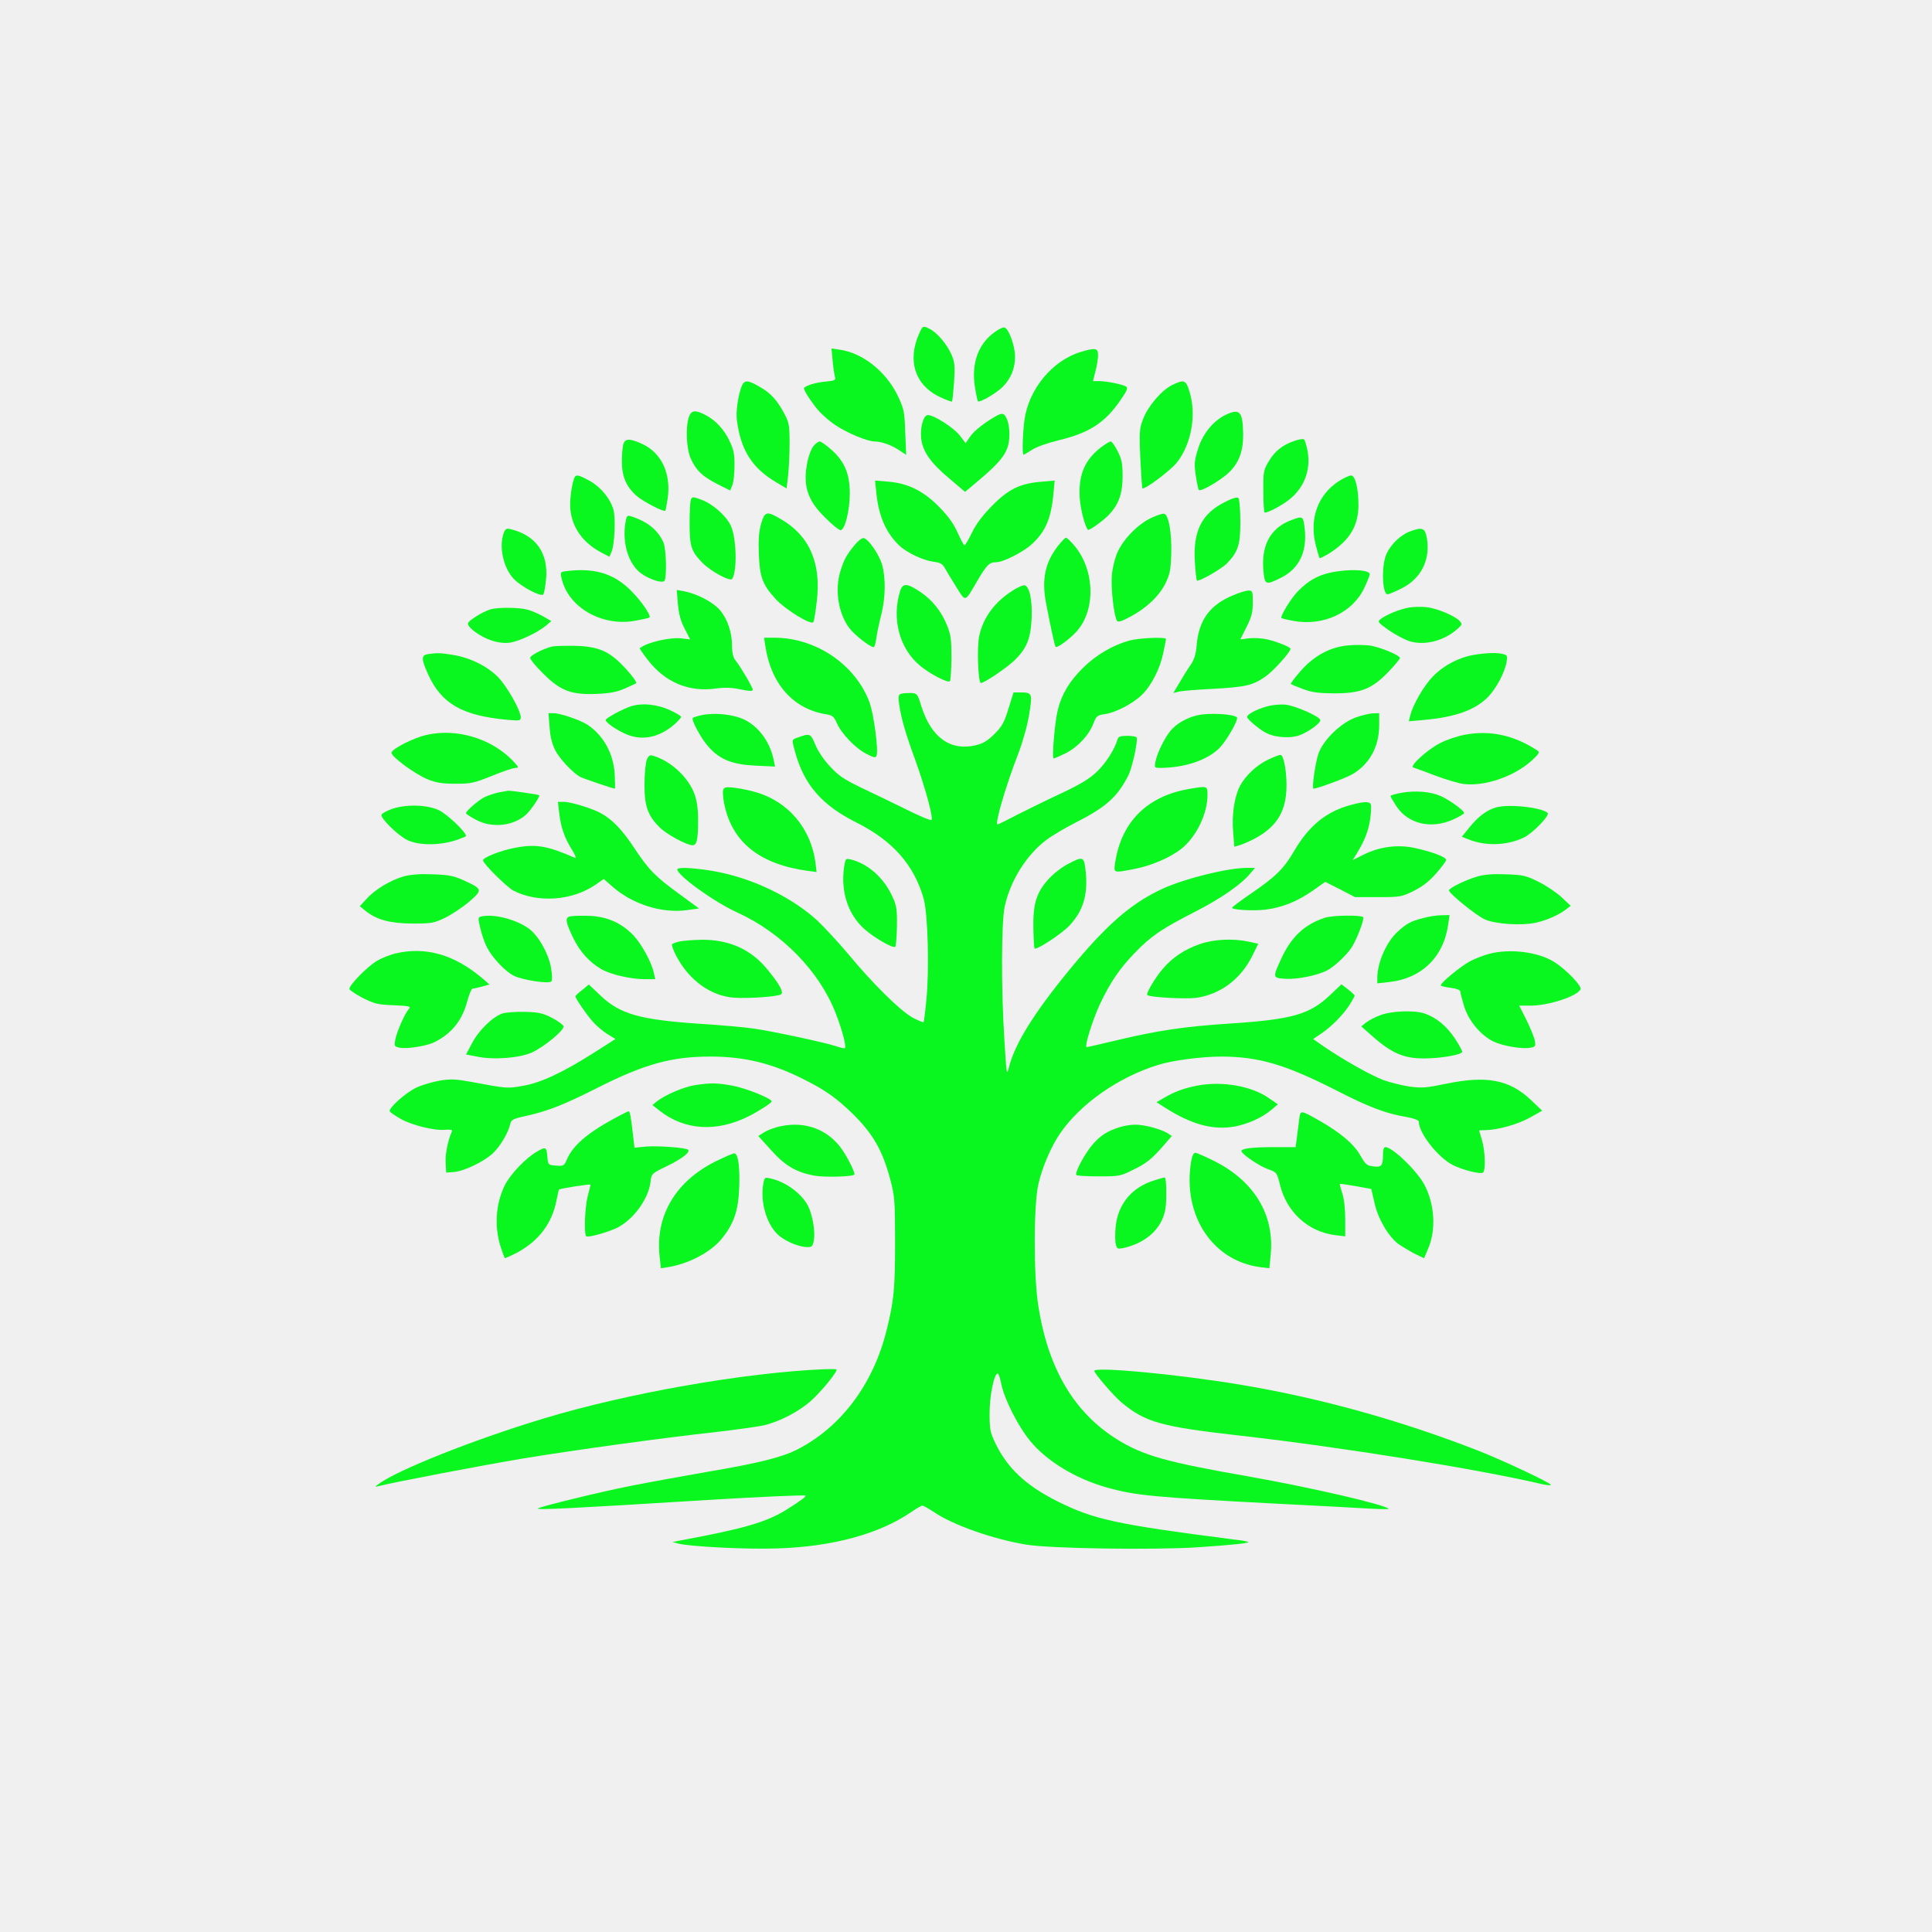
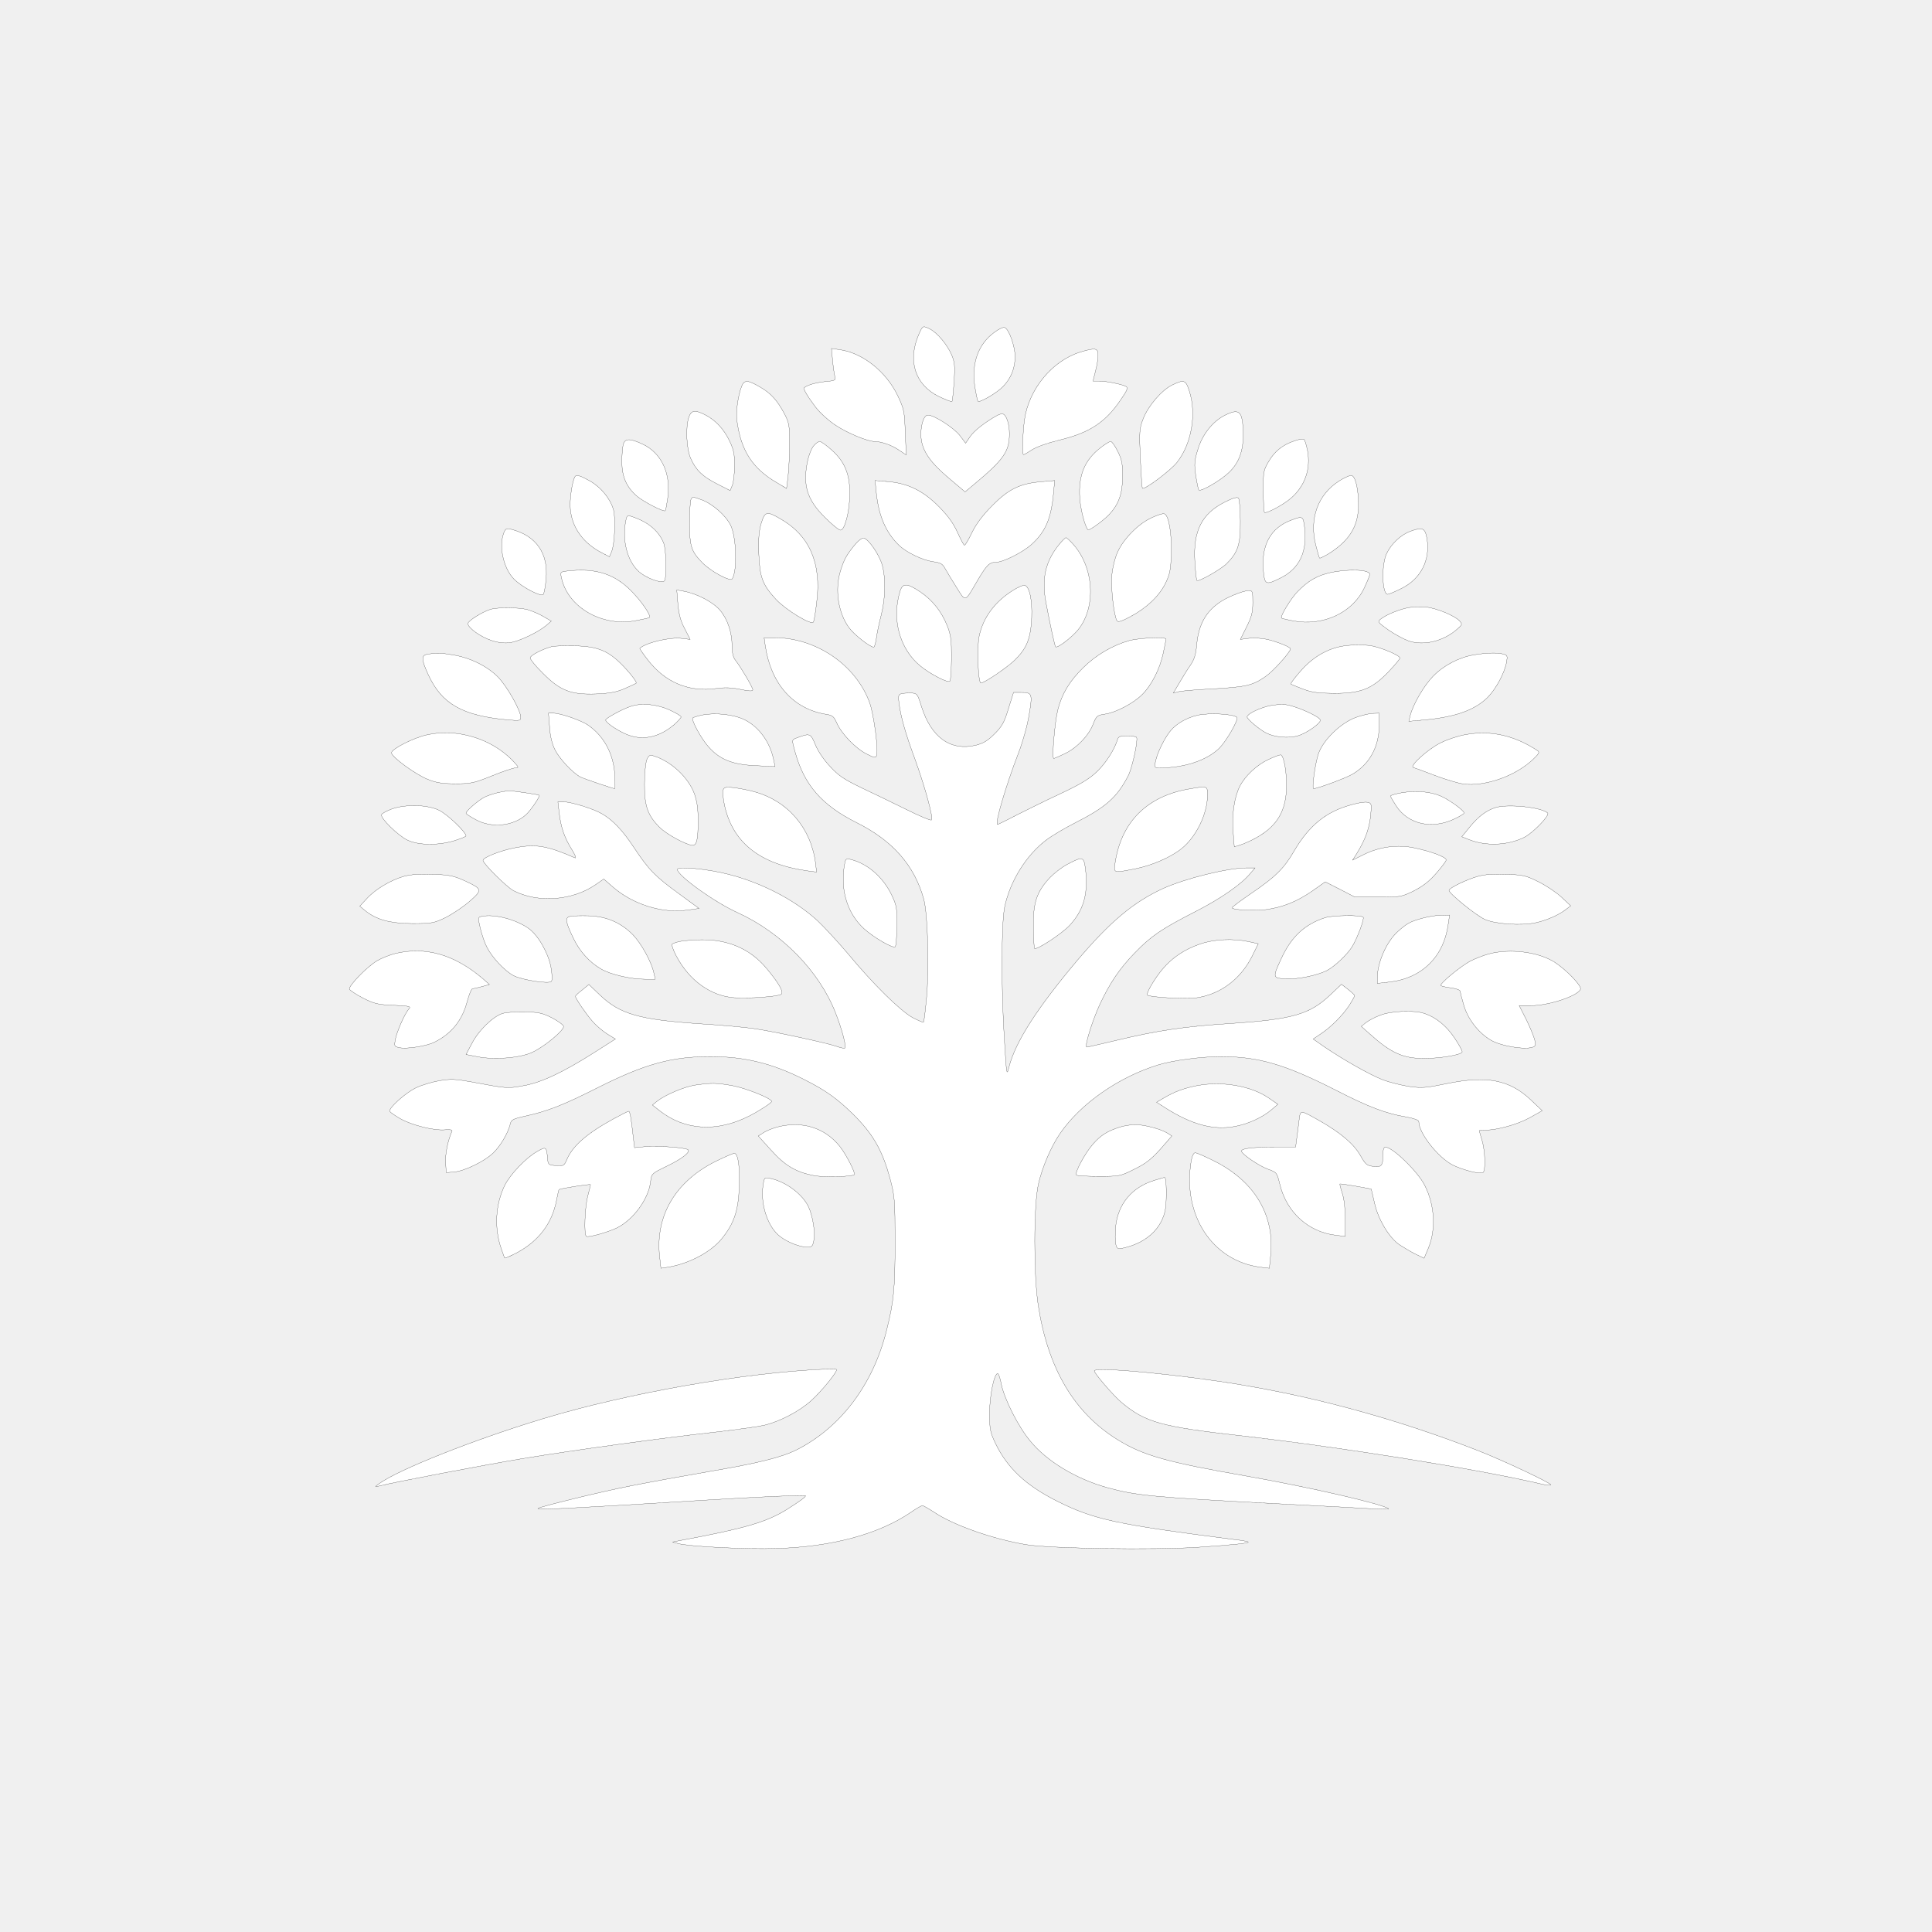
<svg xmlns="http://www.w3.org/2000/svg" version="1.0" width="1024pt" height="1024pt" viewBox="0 0 1024 1024" preserveAspectRatio="xMidYMid meet">
-   <g transform="translate(0,1024) scale(0.1,-0.1)" fill="#09f71e" stroke="none">
+   <g transform="translate(0,1024) scale(0.1,-0.1)" fill="#ffffff" stroke="#000000">
    <path d="M4870 8468 c-61 -140 -20 -267 105 -329 36 -17 68 -30 71 -27 2 3 7 50 11 105 5 85 3 105 -14 144 -24 54 -75 115 -114 135 -38 19 -38 19 -59 -28z" />
    <path d="M5271 8479 c-86 -62 -123 -164 -104 -289 6 -39 14 -74 16 -77 9 -9 102 45 134 79 42 44 63 96 63 158 0 55 -32 145 -55 154 -8 3 -32 -8 -54 -25z" />
    <path d="M4413 8329 c3 -35 9 -73 12 -85 6 -19 2 -22 -55 -27 -51 -6 -91 -18 -108 -32 -6 -5 19 -48 61 -103 22 -29 69 -72 106 -96 63 -42 169 -86 208 -86 34 0 91 -20 128 -46 l38 -25 -5 119 c-4 110 -6 123 -39 193 -62 130 -188 230 -311 246 l-41 6 6 -64z" />
    <path d="M5726 8374 c-149 -46 -273 -196 -296 -359 -10 -75 -13 -185 -5 -185 3 0 23 12 45 26 23 15 81 36 139 50 164 39 250 94 333 218 32 46 37 60 27 67 -20 12 -104 29 -143 29 l-33 0 13 52 c8 29 14 67 14 85 0 39 -14 41 -94 17z" />
    <path d="M3931 8193 c-19 -49 -32 -136 -25 -183 21 -158 82 -253 211 -328 l52 -31 8 67 c4 37 8 114 8 172 0 95 -3 110 -27 156 -38 72 -73 111 -132 144 -63 37 -81 37 -95 3z" />
    <path d="M6212 8199 c-56 -28 -127 -111 -153 -179 -20 -51 -21 -68 -15 -210 4 -85 9 -156 11 -158 10 -10 148 93 183 137 77 97 105 255 66 377 -19 61 -28 64 -92 33z" />
    <path d="M3651 8029 c-18 -53 -13 -168 10 -219 28 -63 63 -96 142 -136 l67 -34 11 27 c7 16 12 62 12 103 1 60 -4 86 -25 130 -29 63 -75 113 -130 141 -54 28 -74 25 -87 -12z" />
    <path d="M6492 8039 c-65 -33 -119 -101 -143 -181 -19 -61 -20 -78 -11 -140 6 -38 13 -72 16 -75 11 -11 119 53 161 94 53 52 75 114 74 202 -2 122 -18 139 -97 100z" />
    <path d="M5285 8038 c-65 -36 -123 -82 -143 -112 l-24 -35 -31 41 c-32 41 -136 108 -169 108 -23 0 -41 -61 -36 -121 7 -70 49 -131 148 -214 l85 -72 49 41 c156 130 186 173 186 267 0 53 -16 100 -35 105 -5 2 -19 -2 -30 -8z" />
    <path d="M6860 7903 c-62 -21 -105 -55 -137 -111 -26 -44 -28 -54 -27 -154 0 -59 3 -110 6 -114 9 -8 103 42 142 77 73 64 104 154 86 251 -6 29 -14 55 -18 59 -4 4 -27 1 -52 -8z" />
    <path d="M3303 7883 c-4 -16 -7 -57 -7 -93 1 -77 24 -131 79 -179 33 -29 143 -86 151 -78 2 1 7 28 12 60 21 133 -30 245 -132 293 -69 32 -94 31 -103 -3z" />
    <path d="M4311 7875 c-11 -14 -24 -48 -30 -76 -28 -128 -4 -208 91 -301 37 -38 75 -68 83 -68 23 0 49 103 49 195 0 103 -27 168 -96 230 -28 25 -56 45 -63 45 -8 0 -23 -11 -34 -25z" />
    <path d="M5833 7867 c-85 -66 -118 -147 -110 -267 4 -59 26 -146 43 -168 5 -7 80 47 111 79 52 55 73 112 73 205 0 66 -4 89 -26 132 -14 29 -31 52 -37 52 -7 0 -31 -15 -54 -33z" />
    <path d="M3047 7713 c-15 -27 -29 -124 -24 -172 9 -98 68 -180 167 -231 l40 -21 12 28 c16 40 22 179 9 223 -17 58 -66 117 -123 150 -54 30 -73 36 -81 23z" />
    <path d="M7098 7691 c-113 -72 -160 -200 -124 -341 9 -35 18 -66 20 -68 2 -2 24 9 48 23 110 69 158 146 158 258 0 89 -17 157 -39 157 -9 0 -38 -13 -63 -29z" />
    <path d="M4645 7624 c13 -121 52 -210 122 -276 39 -37 123 -77 178 -85 39 -5 51 -11 64 -36 9 -16 36 -61 60 -99 51 -81 43 -83 113 37 48 81 62 95 97 95 38 0 143 53 189 95 74 67 104 138 116 274 l6 64 -68 -6 c-115 -9 -176 -39 -262 -126 -51 -51 -86 -98 -108 -143 -18 -38 -36 -68 -40 -68 -4 0 -20 31 -37 68 -21 47 -50 87 -96 134 -83 85 -165 126 -269 135 l-72 6 7 -69z" />
    <path d="M3662 7592 c-4 -9 -7 -66 -7 -127 0 -122 9 -148 69 -209 47 -47 147 -100 157 -84 28 45 22 223 -9 285 -27 53 -97 114 -156 135 -44 16 -47 16 -54 0z" />
    <path d="M6492 7579 c-122 -61 -169 -153 -159 -316 3 -52 8 -97 11 -100 8 -8 127 59 158 90 60 61 73 101 72 225 0 62 -5 117 -10 122 -7 7 -31 0 -72 -21z" />
    <path d="M4034 7464 c-12 -42 -15 -84 -12 -163 5 -121 20 -161 91 -238 51 -55 188 -139 198 -120 4 6 12 55 18 109 25 203 -39 350 -191 437 -75 44 -84 41 -104 -25z" />
    <path d="M6102 7495 c-68 -31 -147 -111 -178 -180 -15 -33 -27 -82 -31 -124 -6 -67 11 -215 27 -241 6 -9 23 -4 70 21 87 46 154 110 187 177 24 49 28 71 31 157 3 111 -14 208 -38 212 -8 2 -39 -8 -68 -22z" />
    <path d="M3314 7464 c-16 -108 19 -216 85 -264 47 -33 113 -53 123 -38 13 21 9 166 -5 201 -28 67 -87 114 -174 141 -20 6 -22 2 -29 -40z" />
    <path d="M6846 7484 c-113 -41 -164 -136 -149 -277 7 -67 13 -69 93 -29 97 49 139 138 125 262 -8 65 -9 66 -69 44z" />
    <path d="M2670 7415 c-27 -71 -2 -186 53 -243 42 -44 147 -98 157 -82 4 7 11 42 14 79 14 138 -53 233 -186 266 -24 6 -29 3 -38 -20z" />
    <path d="M7475 7424 c-50 -18 -102 -67 -126 -119 -28 -60 -24 -215 6 -215 6 0 39 14 73 31 103 51 154 151 135 265 -10 56 -23 62 -88 38z" />
    <path d="M4527 7348 c-42 -52 -54 -75 -73 -136 -30 -99 -11 -221 46 -299 27 -37 111 -103 131 -103 4 0 10 21 14 48 3 26 15 81 26 124 23 92 24 196 4 266 -17 56 -72 135 -97 140 -9 2 -31 -15 -51 -40z" />
    <path d="M5611 7351 c-71 -89 -91 -180 -67 -306 21 -111 46 -229 51 -233 8 -9 76 42 113 83 102 116 94 331 -18 458 -17 20 -36 37 -40 37 -5 0 -22 -18 -39 -39z" />
    <path d="M3002 7213 c-32 -4 -33 -6 -26 -36 33 -155 214 -260 391 -227 37 7 71 14 75 17 10 5 -26 64 -74 117 -97 111 -204 149 -366 129z" />
    <path d="M7051 7205 c-71 -16 -117 -43 -173 -100 -36 -37 -94 -132 -86 -141 3 -2 31 -9 64 -15 157 -29 313 43 375 175 16 34 29 66 29 72 0 25 -111 30 -209 9z" />
    <path d="M4771 7108 c-46 -147 -4 -306 106 -397 53 -44 150 -94 158 -81 4 6 7 61 8 123 0 94 -3 121 -22 169 -30 76 -79 138 -145 182 -69 46 -91 46 -105 4z" />
    <path d="M5369 7111 c-97 -61 -158 -144 -179 -242 -13 -58 -6 -249 9 -249 18 0 135 79 178 120 65 63 86 115 91 225 4 97 -12 168 -38 173 -8 1 -36 -11 -61 -27z" />
    <path d="M3593 7039 c5 -54 14 -90 36 -131 l29 -57 -42 5 c-60 9 -190 -21 -225 -52 -2 -1 17 -29 42 -61 92 -120 219 -173 364 -152 45 6 81 5 128 -5 47 -10 65 -10 65 -2 0 12 -62 118 -91 155 -13 16 -19 40 -19 76 0 73 -24 144 -64 191 -37 43 -121 87 -190 100 l-39 7 6 -74z" />
    <path d="M6536 7085 c-122 -50 -181 -130 -193 -260 -4 -53 -13 -80 -33 -110 -16 -22 -42 -65 -59 -94 l-32 -54 28 7 c15 4 98 11 183 15 175 10 209 18 277 65 41 28 131 128 133 147 0 9 -68 37 -123 50 -26 6 -69 9 -96 6 l-47 -6 33 66 c27 54 33 77 33 129 0 60 -1 64 -22 64 -13 0 -50 -11 -82 -25z" />
    <path d="M7469 7020 c-48 -8 -121 -37 -152 -62 -17 -13 -14 -17 42 -57 33 -23 82 -49 107 -58 80 -27 185 -2 258 63 27 23 27 26 12 43 -24 27 -123 68 -176 73 -25 3 -66 2 -91 -2z" />
    <path d="M2599 7010 c-43 -13 -119 -61 -119 -75 0 -23 69 -72 126 -90 37 -12 69 -15 99 -11 48 8 144 53 189 90 l28 24 -43 25 c-24 14 -62 30 -84 36 -46 12 -157 13 -196 1z" />
    <path d="M4056 6818 c30 -203 148 -336 323 -364 34 -5 41 -12 57 -48 26 -57 99 -133 157 -162 41 -21 48 -22 53 -9 11 28 -15 221 -37 281 -73 200 -283 343 -502 344 l-57 0 6 -42z" />
    <path d="M5986 6845 c-89 -25 -178 -77 -246 -145 -72 -71 -112 -138 -133 -221 -16 -60 -33 -259 -22 -259 3 0 31 12 62 27 64 32 125 96 148 158 16 40 20 44 61 50 57 8 149 56 196 102 50 48 96 138 113 220 8 38 15 71 15 76 0 12 -141 6 -194 -8z" />
    <path d="M7143 6819 c-94 -9 -179 -55 -249 -135 -31 -35 -55 -67 -52 -70 3 -2 32 -14 64 -26 47 -18 81 -22 164 -23 143 0 201 23 288 113 34 36 62 69 62 74 0 15 -108 60 -163 67 -29 3 -80 4 -114 0z" />
    <path d="M2925 6813 c-52 -14 -115 -47 -115 -60 0 -8 30 -45 68 -82 91 -92 149 -114 282 -109 71 3 109 10 150 28 30 13 58 26 62 29 4 4 -19 37 -52 73 -87 96 -144 122 -275 125 -55 1 -109 -1 -120 -4z" />
    <path d="M2268 6773 c-36 -6 -36 -26 1 -107 71 -156 180 -219 419 -241 67 -6 72 -5 72 13 0 37 -74 167 -122 215 -58 58 -149 102 -238 116 -66 11 -83 11 -132 4z" />
    <path d="M7812 6769 c-79 -13 -161 -56 -217 -114 -48 -49 -106 -149 -121 -209 l-7 -29 79 7 c167 15 271 52 340 121 44 45 89 129 99 186 6 32 4 37 -17 42 -30 9 -90 7 -156 -4z" />
    <path d="M4777 6563 c-15 -4 -17 -12 -12 -51 11 -79 35 -161 85 -297 53 -147 98 -310 87 -321 -4 -4 -62 20 -130 54 -67 33 -174 85 -238 115 -97 47 -124 65 -170 115 -33 35 -65 83 -78 116 -25 60 -28 61 -98 35 -27 -10 -27 -9 -9 -74 48 -175 142 -283 326 -375 192 -96 306 -226 356 -405 22 -80 30 -377 14 -534 -6 -64 -13 -118 -15 -119 -2 -2 -28 9 -57 24 -65 35 -211 179 -341 336 -54 64 -128 144 -164 178 -120 110 -295 201 -472 246 -107 28 -271 44 -271 26 0 -32 195 -173 319 -229 236 -108 435 -312 521 -535 33 -85 57 -175 48 -183 -3 -3 -24 2 -47 10 -52 18 -338 80 -441 94 -41 6 -169 18 -285 25 -317 22 -420 51 -525 152 l-59 56 -35 -29 c-20 -15 -36 -30 -36 -34 0 -11 58 -96 91 -133 18 -21 53 -51 77 -66 l44 -27 -113 -72 c-165 -105 -282 -160 -377 -176 -83 -15 -83 -15 -275 21 -84 15 -108 16 -169 6 -38 -7 -93 -23 -122 -37 -56 -26 -150 -111 -140 -126 3 -5 29 -23 57 -39 60 -34 180 -64 237 -58 25 2 38 0 36 -7 -22 -48 -37 -123 -34 -167 l3 -53 40 3 c55 4 162 56 208 100 39 37 79 105 91 153 5 24 14 29 83 44 117 26 201 59 383 151 248 125 391 164 595 164 182 0 329 -36 500 -123 111 -56 171 -99 254 -180 107 -105 158 -193 199 -346 24 -91 26 -110 26 -336 0 -244 -6 -311 -45 -466 -71 -287 -243 -515 -476 -633 -82 -41 -208 -72 -468 -116 -132 -23 -319 -57 -415 -76 -166 -33 -479 -110 -489 -119 -8 -9 159 -1 904 45 257 16 509 27 514 23 6 -4 -26 -28 -101 -75 -107 -66 -223 -100 -563 -163 l-40 -8 29 -8 c58 -16 364 -32 526 -26 293 9 541 77 710 193 27 19 54 34 59 34 5 0 31 -15 59 -33 102 -70 316 -145 492 -174 127 -21 678 -29 907 -14 192 13 275 22 269 28 -2 3 -35 9 -73 13 -631 81 -745 106 -941 204 -165 83 -263 175 -326 306 -28 59 -31 74 -31 160 0 92 24 210 43 210 5 0 14 -27 20 -60 17 -78 88 -220 152 -297 87 -107 240 -200 406 -247 156 -43 239 -51 904 -86 212 -11 432 -22 490 -26 58 -3 103 -4 100 -1 -22 23 -416 114 -745 172 -430 75 -555 110 -691 194 -230 142 -369 376 -421 711 -25 157 -25 537 1 645 20 89 68 200 115 268 108 157 309 298 520 363 77 24 231 44 336 44 198 -1 337 -42 603 -177 175 -90 267 -125 375 -143 43 -8 67 -17 67 -25 0 -61 102 -190 180 -230 53 -26 145 -50 160 -40 15 9 12 114 -5 171 -8 27 -15 50 -15 52 0 1 15 2 33 2 65 1 170 30 235 66 l66 37 -61 58 c-113 106 -232 129 -443 86 -111 -23 -133 -25 -199 -16 -41 6 -104 22 -140 35 -68 26 -213 108 -314 177 l-57 40 37 25 c56 36 120 101 154 153 16 25 29 49 29 52 0 3 -16 18 -35 33 l-35 27 -58 -55 c-110 -105 -201 -131 -533 -153 -246 -16 -384 -37 -606 -90 -80 -19 -149 -35 -153 -35 -14 0 29 139 69 226 54 115 104 189 185 273 88 91 143 128 321 219 137 70 246 146 293 204 l24 28 -44 0 c-100 0 -323 -55 -443 -109 -157 -72 -280 -175 -455 -381 -213 -253 -328 -432 -362 -565 -12 -49 -13 -45 -24 135 -18 271 -17 629 1 714 29 137 116 276 222 355 32 24 99 63 148 88 166 84 226 137 285 252 22 44 53 188 44 203 -3 4 -25 8 -50 8 -34 0 -46 -4 -50 -17 -16 -55 -63 -128 -110 -173 -41 -39 -88 -67 -192 -116 -75 -35 -181 -87 -234 -114 -53 -28 -99 -50 -101 -50 -16 0 43 203 112 381 24 63 47 147 56 204 18 110 16 115 -46 115 l-37 0 -27 -86 c-22 -73 -34 -94 -74 -134 -36 -36 -59 -50 -99 -60 -134 -32 -236 41 -288 205 -21 68 -23 70 -55 72 -19 0 -42 -1 -52 -4z" />
    <path d="M3343 6496 c-44 -14 -133 -63 -133 -72 0 -12 48 -47 99 -71 88 -42 182 -25 266 48 19 17 35 35 35 39 0 5 -26 21 -57 35 -67 32 -151 41 -210 21z" />
    <path d="M6712 6495 c-53 -15 -102 -41 -102 -55 0 -12 66 -67 101 -85 42 -22 116 -29 164 -16 47 12 127 68 123 85 -6 20 -132 75 -183 81 -29 3 -72 -1 -103 -10z" />
    <path d="M2913 6386 c3 -50 13 -89 30 -123 24 -46 92 -119 133 -141 17 -9 173 -62 183 -62 2 0 1 35 -1 78 -7 108 -58 202 -143 260 -38 25 -145 62 -181 62 l-27 0 6 -74z" />
    <path d="M3721 6450 c-24 -5 -46 -12 -49 -15 -10 -10 46 -113 84 -154 59 -67 128 -94 249 -99 l103 -5 -9 43 c-21 91 -78 168 -152 205 -60 29 -156 39 -226 25z" />
    <path d="M6347 6449 c-57 -13 -111 -44 -142 -81 -32 -38 -72 -119 -81 -166 -6 -31 -5 -32 27 -32 130 1 248 41 313 106 38 39 102 151 92 162 -19 18 -149 25 -209 11z" />
    <path d="M7185 6437 c-79 -29 -172 -119 -197 -192 -17 -49 -36 -185 -26 -185 20 0 171 56 205 76 92 53 143 147 143 261 l0 63 -32 -1 c-18 0 -60 -10 -93 -22z" />
    <path d="M2262 6345 c-72 -16 -187 -75 -187 -95 0 -22 129 -116 193 -141 44 -18 77 -23 147 -23 83 0 98 4 193 42 56 23 112 42 124 42 20 0 18 4 -17 41 -114 116 -296 170 -453 134z" />
    <path d="M7765 6346 c-39 -7 -98 -27 -131 -44 -68 -34 -166 -124 -143 -130 8 -2 59 -21 114 -42 55 -21 123 -41 150 -45 113 -15 270 39 365 125 36 34 42 43 30 51 -124 82 -251 110 -385 85z" />
    <path d="M3428 6213 c-6 -15 -12 -73 -12 -128 -1 -116 17 -167 79 -229 37 -38 145 -96 176 -96 22 0 29 29 29 132 0 64 -6 102 -20 142 -33 87 -124 172 -217 200 -19 6 -25 2 -35 -21z" />
    <path d="M6724 6215 c-60 -27 -125 -87 -153 -143 -29 -57 -43 -153 -35 -242 l6 -78 27 8 c15 4 47 18 71 30 118 60 171 137 178 260 5 84 -13 190 -31 189 -7 0 -35 -11 -63 -24z" />
    <path d="M3833 6054 c-3 -10 -1 -44 6 -77 42 -202 188 -318 443 -353 l46 -6 -5 43 c-23 189 -146 333 -323 382 -30 9 -79 18 -108 22 -44 5 -53 3 -59 -11z" />
    <path d="M6306 6059 c-223 -37 -361 -172 -395 -388 -9 -60 -13 -59 105 -36 87 17 187 60 245 106 79 62 139 186 139 285 0 49 0 49 -94 33z" />
    <path d="M2643 6040 c-23 -5 -56 -16 -75 -25 -33 -17 -98 -73 -98 -85 0 -4 23 -19 51 -34 84 -47 201 -35 268 27 25 23 75 97 69 102 -3 4 -156 26 -166 24 -4 -1 -26 -5 -49 -9z" />
    <path d="M7428 6038 c-32 -6 -58 -13 -58 -17 0 -4 14 -28 31 -54 62 -94 184 -123 300 -71 33 15 59 30 59 35 0 13 -76 68 -122 89 -56 25 -136 31 -210 18z" />
    <path d="M2964 5930 c9 -75 27 -129 67 -193 17 -27 25 -47 17 -44 -149 65 -208 75 -321 53 -74 -14 -167 -51 -167 -66 0 -17 127 -143 162 -161 130 -66 310 -53 433 31 l45 31 47 -41 c106 -93 261 -142 393 -124 l65 9 -105 77 c-128 93 -161 127 -238 243 -62 94 -113 148 -172 182 -44 26 -163 63 -202 63 l-31 0 7 -60z" />
    <path d="M7161 5974 c-131 -35 -222 -109 -301 -243 -54 -94 -99 -138 -228 -226 -56 -38 -102 -73 -102 -76 0 -12 116 -18 180 -10 89 12 165 43 246 99 l68 48 79 -40 79 -41 122 0 c117 0 124 1 189 33 47 24 82 50 119 93 29 33 53 65 53 71 0 16 -79 45 -169 64 -88 19 -186 6 -269 -36 l-58 -29 22 35 c41 67 61 117 71 181 5 35 7 71 4 79 -7 17 -35 17 -105 -2z" />
    <path d="M2076 5952 c-27 -10 -51 -23 -54 -30 -6 -19 86 -109 136 -134 60 -29 163 -30 250 -4 34 11 62 22 62 25 0 21 -101 117 -144 137 -64 30 -176 32 -250 6z" />
    <path d="M7928 5960 c-48 -14 -92 -47 -137 -102 l-43 -53 33 -13 c92 -38 207 -34 296 9 46 22 139 118 126 130 -32 30 -209 49 -275 29z" />
    <path d="M4474 5645 c-19 -130 20 -250 106 -328 52 -47 155 -106 165 -95 4 4 8 53 9 110 1 92 -2 109 -26 160 -45 97 -129 171 -220 193 -25 6 -27 5 -34 -40z" />
    <path d="M5659 5660 c-31 -16 -77 -52 -102 -80 -64 -71 -82 -130 -80 -258 1 -57 4 -106 6 -109 11 -10 145 78 186 122 72 78 97 160 86 281 -9 86 -12 88 -96 44z" />
    <path d="M2140 5595 c-70 -20 -152 -69 -197 -119 l-36 -39 29 -24 c60 -48 130 -67 249 -68 103 0 114 2 175 31 36 18 93 56 127 85 72 63 71 67 -27 112 -55 25 -80 30 -165 33 -70 3 -117 -1 -155 -11z" />
    <path d="M7833 5595 c-62 -17 -153 -62 -153 -74 0 -17 145 -134 190 -154 55 -25 194 -34 268 -18 57 12 124 41 162 71 l25 19 -49 46 c-27 25 -82 62 -123 82 -66 33 -82 36 -171 39 -65 3 -114 -1 -149 -11z" />
    <path d="M2554 5383 c-21 -4 -22 -5 -8 -64 8 -33 23 -78 35 -100 28 -55 95 -126 141 -150 44 -23 186 -45 200 -31 6 6 5 35 -2 76 -14 75 -67 168 -118 205 -68 48 -182 78 -248 64z" />
    <path d="M3022 5383 c-29 -6 -25 -29 18 -118 33 -68 84 -125 146 -161 49 -29 157 -54 233 -54 l54 0 -7 31 c-11 57 -66 157 -111 204 -64 65 -140 98 -235 101 -41 1 -86 0 -98 -3z" />
    <path d="M7023 5376 c-108 -35 -179 -101 -232 -217 -47 -102 -47 -103 26 -107 63 -3 164 18 216 44 40 21 106 83 132 124 28 44 68 151 60 159 -13 12 -161 10 -202 -3z" />
    <path d="M7542 5374 c-67 -18 -84 -27 -134 -72 -59 -53 -108 -164 -108 -245 l0 -29 63 7 c173 19 290 134 313 308 l7 47 -44 -1 c-24 0 -68 -7 -97 -15z" />
    <path d="M3602 5250 c-18 -4 -36 -11 -40 -14 -3 -4 6 -32 22 -62 68 -130 183 -213 307 -222 77 -5 229 5 249 18 16 10 -11 58 -77 137 -86 103 -202 154 -347 152 -44 -1 -96 -5 -114 -9z" />
    <path d="M6359 5236 c-81 -28 -145 -71 -196 -131 -42 -49 -90 -131 -82 -139 12 -12 201 -22 258 -15 127 18 235 97 297 220 l33 67 -50 11 c-84 18 -186 13 -260 -13z" />
    <path d="M2094 5186 c-28 -7 -71 -24 -95 -38 -53 -31 -152 -133 -147 -151 3 -6 35 -28 72 -47 60 -30 78 -35 162 -38 88 -4 94 -6 80 -21 -21 -24 -63 -119 -71 -162 -6 -34 -5 -36 23 -42 39 -8 146 9 186 30 90 45 147 116 173 218 10 36 22 65 28 65 5 0 28 5 50 11 l39 11 -34 30 c-151 129 -305 173 -466 134z" />
    <path d="M7891 5184 c-30 -8 -75 -26 -100 -39 -54 -30 -163 -120 -154 -129 3 -3 28 -9 55 -12 29 -4 48 -12 48 -19 0 -7 9 -42 20 -78 24 -78 88 -154 155 -187 50 -24 154 -42 197 -33 26 5 28 9 23 37 -3 17 -23 66 -44 109 l-39 77 62 0 c95 0 249 51 263 87 7 18 -75 103 -137 143 -86 55 -237 74 -349 44z" />
    <path d="M2662 4868 c-50 -17 -125 -89 -160 -157 l-32 -60 57 -11 c89 -19 227 -8 293 22 65 30 170 117 167 138 -1 8 -29 28 -61 45 -51 26 -72 30 -145 32 -47 1 -101 -3 -119 -9z" />
    <path d="M7315 4859 c-27 -10 -61 -28 -75 -39 l-25 -20 45 -40 c112 -101 177 -130 287 -130 89 0 203 20 203 35 0 7 -18 40 -41 74 -42 63 -98 109 -158 129 -54 19 -178 14 -236 -9z" />
    <path d="M3686 4489 c-60 -9 -161 -52 -205 -87 l-23 -19 38 -30 c134 -105 304 -115 475 -28 53 27 118 69 119 77 0 16 -137 71 -209 84 -85 15 -110 15 -195 3z" />
    <path d="M6345 4486 c-74 -15 -120 -32 -179 -67 l-36 -21 45 -29 c140 -89 254 -120 367 -100 70 12 149 48 197 89 l34 29 -48 33 c-94 65 -248 91 -380 66z" />
    <path d="M3252 4310 c-141 -77 -218 -144 -248 -217 -14 -32 -17 -34 -57 -31 -40 3 -42 5 -45 38 -5 62 -8 64 -53 38 -60 -33 -144 -121 -174 -181 -49 -101 -56 -224 -19 -333 9 -27 18 -51 19 -52 2 -2 31 11 66 29 115 62 186 156 209 279 6 29 11 54 13 55 7 6 167 31 167 26 0 -3 -7 -31 -15 -61 -15 -57 -21 -206 -7 -213 11 -7 111 21 160 44 88 43 169 153 180 245 5 43 5 44 86 83 79 38 126 74 113 87 -11 11 -156 22 -222 17 l-62 -6 -7 59 c-11 99 -17 134 -24 134 -4 0 -40 -18 -80 -40z" />
    <path d="M6886 4308 c-3 -24 -8 -67 -12 -95 l-7 -53 -112 0 c-118 0 -175 -7 -175 -21 0 -15 93 -79 141 -96 47 -17 47 -18 63 -82 36 -147 151 -251 296 -268 l50 -6 0 91 c0 57 -6 109 -16 138 -8 25 -14 47 -12 49 2 1 40 -4 85 -12 l81 -15 17 -73 c18 -84 73 -177 126 -218 19 -13 57 -36 85 -51 l52 -25 21 50 c43 99 36 232 -18 337 -37 73 -170 202 -208 202 -9 0 -13 -14 -13 -42 0 -57 -8 -66 -52 -60 -33 4 -41 10 -68 58 -34 60 -103 119 -213 182 -106 60 -104 60 -111 10z" />
    <path d="M4118 4266 c-25 -7 -58 -20 -72 -30 l-27 -17 67 -74 c74 -83 133 -118 229 -136 53 -10 201 -6 213 5 8 8 -45 110 -77 150 -80 100 -202 137 -333 102z" />
    <path d="M5935 4266 c-66 -21 -101 -43 -142 -90 -42 -47 -99 -154 -88 -164 3 -4 57 -7 119 -7 110 0 115 1 188 38 60 29 89 52 138 106 l61 70 -23 15 c-35 22 -126 46 -172 45 -23 0 -59 -6 -81 -13z" />
    <path d="M3792 4084 c-212 -106 -319 -288 -296 -502 l7 -64 39 6 c109 18 225 79 283 150 65 80 88 148 93 271 4 108 -5 176 -24 182 -5 2 -51 -18 -102 -43z" />
    <path d="M6313 4083 c-46 -283 112 -525 365 -559 l50 -6 7 74 c20 208 -86 385 -293 491 -51 26 -99 47 -107 47 -9 0 -17 -18 -22 -47z" />
    <path d="M4044 3955 c-14 -100 26 -220 91 -269 40 -31 105 -56 145 -56 24 0 28 5 34 39 7 45 -7 128 -29 175 -32 67 -120 133 -202 150 -31 7 -32 7 -39 -39z" />
    <path d="M6119 3984 c-120 -36 -194 -126 -206 -247 -3 -36 -3 -77 1 -92 6 -24 10 -26 39 -20 134 29 221 119 227 235 4 74 0 140 -7 139 -5 0 -29 -7 -54 -15z" />
    <path d="M4370 2983 c-424 -18 -1046 -127 -1494 -263 -369 -112 -769 -271 -870 -346 -21 -16 -21 -16 4 -10 72 19 554 111 764 146 280 46 748 110 1021 140 105 12 218 28 252 35 85 20 187 73 251 130 58 52 147 162 135 167 -5 2 -33 2 -63 1z" />
    <path d="M5800 2974 c0 -13 102 -132 144 -167 127 -106 209 -129 636 -177 527 -60 1249 -176 1583 -254 31 -8 57 -10 57 -6 0 10 -256 131 -390 183 -406 158 -828 276 -1245 346 -323 55 -785 99 -785 75z" />
  </g>
</svg>
